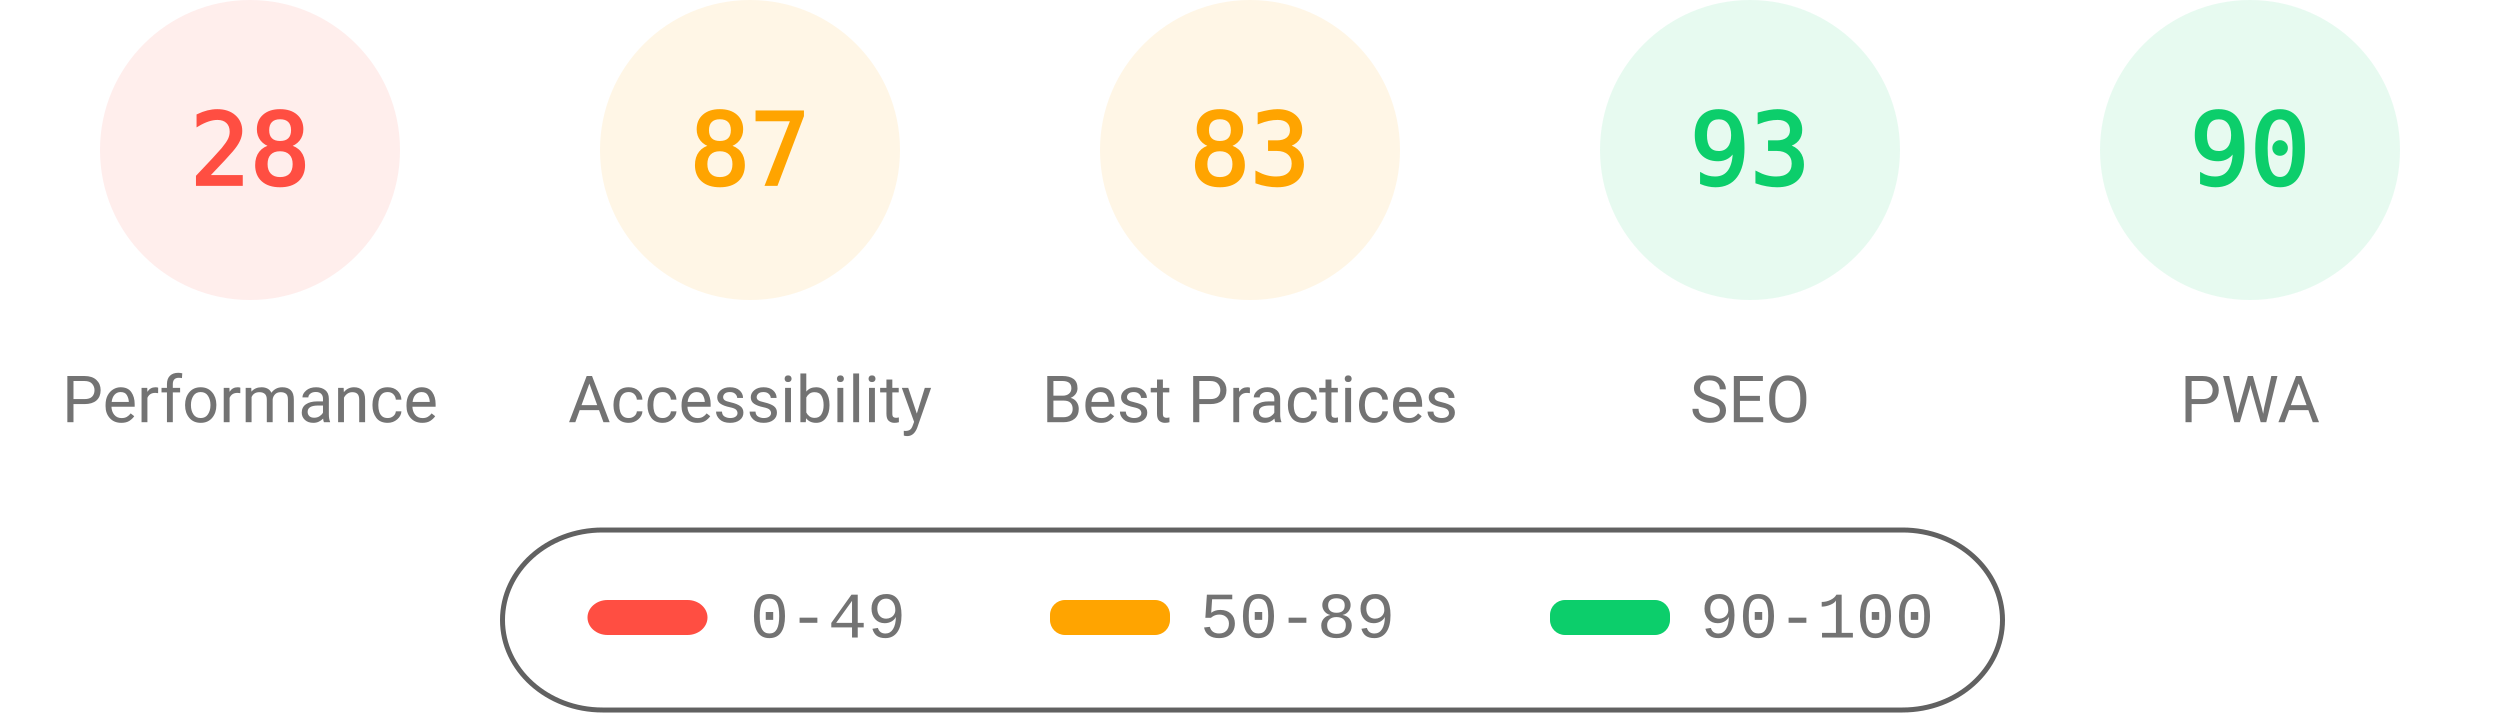
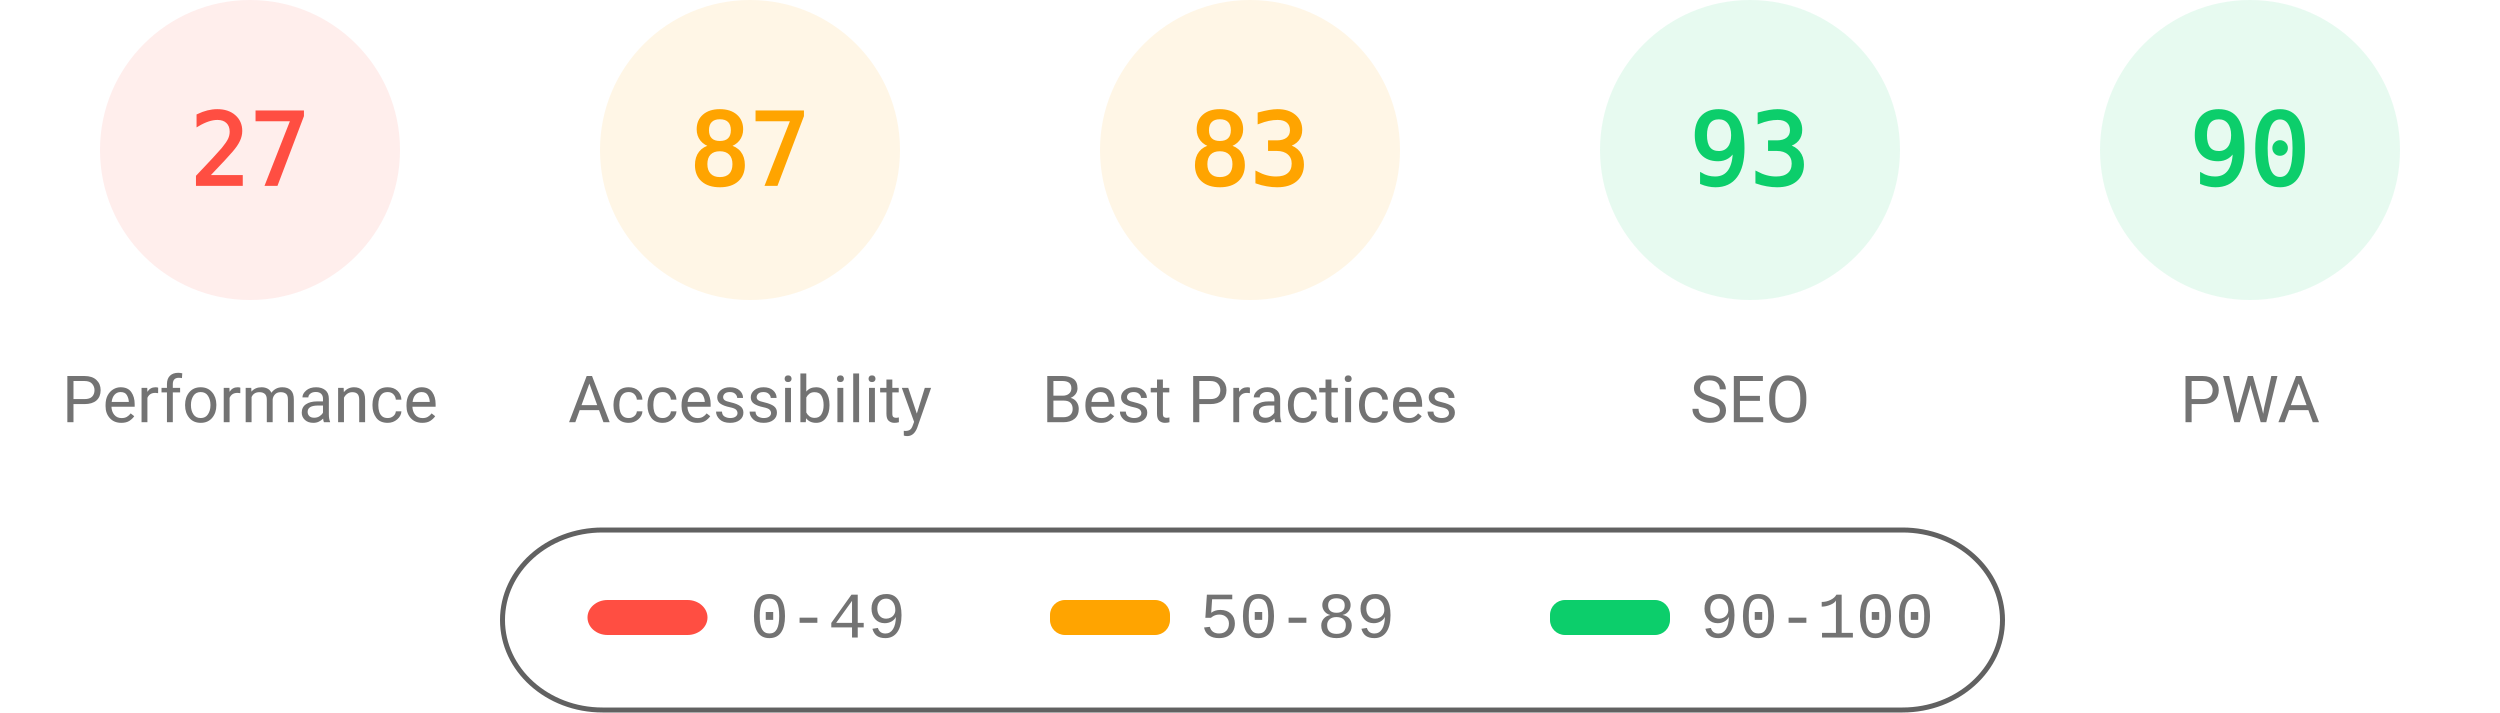
<svg xmlns="http://www.w3.org/2000/svg" fill="none" width="1000" height="285">
  <style>.gauge-base{opacity:.1}.gauge-arc{fill:none;animation-delay:250ms;stroke-linecap:round;transform:rotate(-90deg);transform-origin:100px 60px;animation:load-gauge 1s ease forwards}.guage-text{font-size:40px;font-family:monospace;text-align:center}.guage-red{color:#ff4e42;fill:#ff4e42;stroke:#ff4e42}.guage-orange{color:#ffa400;fill:#ffa400;stroke:#ffa400}.guage-green{color:#0cce6b;fill:#0cce6b;stroke:#0cce6b}.guage-undefined{color:#5c5c5c;fill:#5c5c5c;stroke:#5c5c5c}.guage-title{color:#737373;fill:#737373;stroke:none;font-size:26px;line-height:26px;font-family:Roboto,Halvetica,Arial,sans-serif}@keyframes load-gauge{from{stroke-dasharray:0 352.858}}</style>
  <svg class="guage-div guage-perf guage-red" viewBox="0 0 200 200" width="200" height="200">
    <circle class="gauge-base" r="56" cx="100" cy="60" stroke-width="8" />
-     <circle class="gauge-arc guage-arc-1" r="56" cx="100" cy="60" stroke-width="8" style="stroke-dasharray:98.52,351.858" />
-     <text class="guage-text" x="100" y="60" alignment-baseline="central" dominant-baseline="central" text-anchor="middle">28</text>
+     <circle class="gauge-arc guage-arc-1" r="56" cx="100" cy="60" stroke-width="8" style="stroke-dasharray:95.002,351.858" />
+     <text class="guage-text" x="100" y="60" alignment-baseline="central" dominant-baseline="central" text-anchor="middle">27</text>
    <text class="guage-title" x="100" y="160" alignment-baseline="central" dominant-baseline="central" text-anchor="middle">Performance</text>
  </svg>
  <svg class="guage-div guage-acc guage-orange" viewBox="0 0 200 200" width="200" height="200" x="200">
    <circle class="gauge-base" r="56" cx="100" cy="60" stroke-width="8" />
    <circle class="gauge-arc guage-arc-2" r="56" cx="100" cy="60" stroke-width="8" style="stroke-dasharray:306.116,351.858" />
    <text class="guage-text" x="100" y="60" alignment-baseline="central" dominant-baseline="central" text-anchor="middle">87</text>
    <text class="guage-title" x="100" y="160" alignment-baseline="central" dominant-baseline="central" text-anchor="middle">Accessibility</text>
  </svg>
  <svg class="guage-div guage-best guage-orange" viewBox="0 0 200 200" width="200" height="200" x="400">
    <circle class="gauge-base" r="56" cx="100" cy="60" stroke-width="8" />
    <circle class="gauge-arc guage-arc-3" r="56" cx="100" cy="60" stroke-width="8" style="stroke-dasharray:292.042,351.858" />
    <text class="guage-text" x="100" y="60" alignment-baseline="central" dominant-baseline="central" text-anchor="middle">83</text>
    <text class="guage-title" x="100" y="160" alignment-baseline="central" dominant-baseline="central" text-anchor="middle">Best Practices</text>
  </svg>
  <svg class="guage-div guage-seo guage-green" viewBox="0 0 200 200" width="200" height="200" x="600">
    <circle class="gauge-base" r="56" cx="100" cy="60" stroke-width="8" />
    <circle class="gauge-arc guage-arc-4" r="56" cx="100" cy="60" stroke-width="8" style="stroke-dasharray:327.228,351.858" />
    <text class="guage-text" x="100" y="60" alignment-baseline="central" dominant-baseline="central" text-anchor="middle">93</text>
    <text class="guage-title" x="100" y="160" alignment-baseline="central" dominant-baseline="central" text-anchor="middle">SEO</text>
  </svg>
  <svg class="guage-div guage-pwa guage-green" viewBox="0 0 200 200" width="200" height="200" x="800">
    <circle class="gauge-base" r="56" cx="100" cy="60" stroke-width="8" />
    <circle class="gauge-arc guage-arc-4" r="56" cx="100" cy="60" stroke-width="8" style="stroke-dasharray:316.672,351.858" />
    <text class="guage-text" x="100" y="60" alignment-baseline="central" dominant-baseline="central" text-anchor="middle">90</text>
    <text class="guage-title" x="100" y="160" alignment-baseline="central" dominant-baseline="central" text-anchor="middle">PWA</text>
  </svg>
  <svg width="604" height="76" x="200" y="210">
    <path fill="none" id="canvas_background" d="M-1-1h604v80H-1z" />
    <rect fill-opacity="0" stroke="#616161" stroke-width="2" rx="40" id="svg_2" height="72" width="600" y="2" x="1" fill="#000" />
    <rect stroke="#000" rx="8" id="svg_3" height="14" width="48" y="30" x="35" stroke-opacity="null" stroke-width="0" fill="#ff4e42" />
    <rect stroke="#000" rx="6" id="svg_4" height="14" width="48" y="30" x="220" stroke-opacity="null" stroke-width="0" fill="#ffa400" />
    <rect stroke="#000" rx="6" id="svg_5" height="14" width="48" y="30" x="420" stroke-opacity="null" stroke-width="0" fill="#0cce6b" />
    <text xml:space="preserve" text-anchor="start" font-family="'Courier New', Courier, monospace" font-size="26" id="svg_6" y="45" x="100" stroke-opacity="null" stroke-width="0" stroke="#000" fill="#737373">0-49</text>
    <text xml:space="preserve" text-anchor="start" font-family="'Courier New', Courier, monospace" font-size="26" id="svg_7" y="45" x="280" stroke-opacity="null" stroke-width="0" stroke="#000" fill="#737373">50-89</text>
    <text xml:space="preserve" text-anchor="start" font-family="'Courier New', Courier, monospace" font-size="26" id="svg_8" y="45" x="480" stroke-opacity="null" stroke-width="0" stroke="#000" fill="#737373">90-100</text>
  </svg>
</svg>
